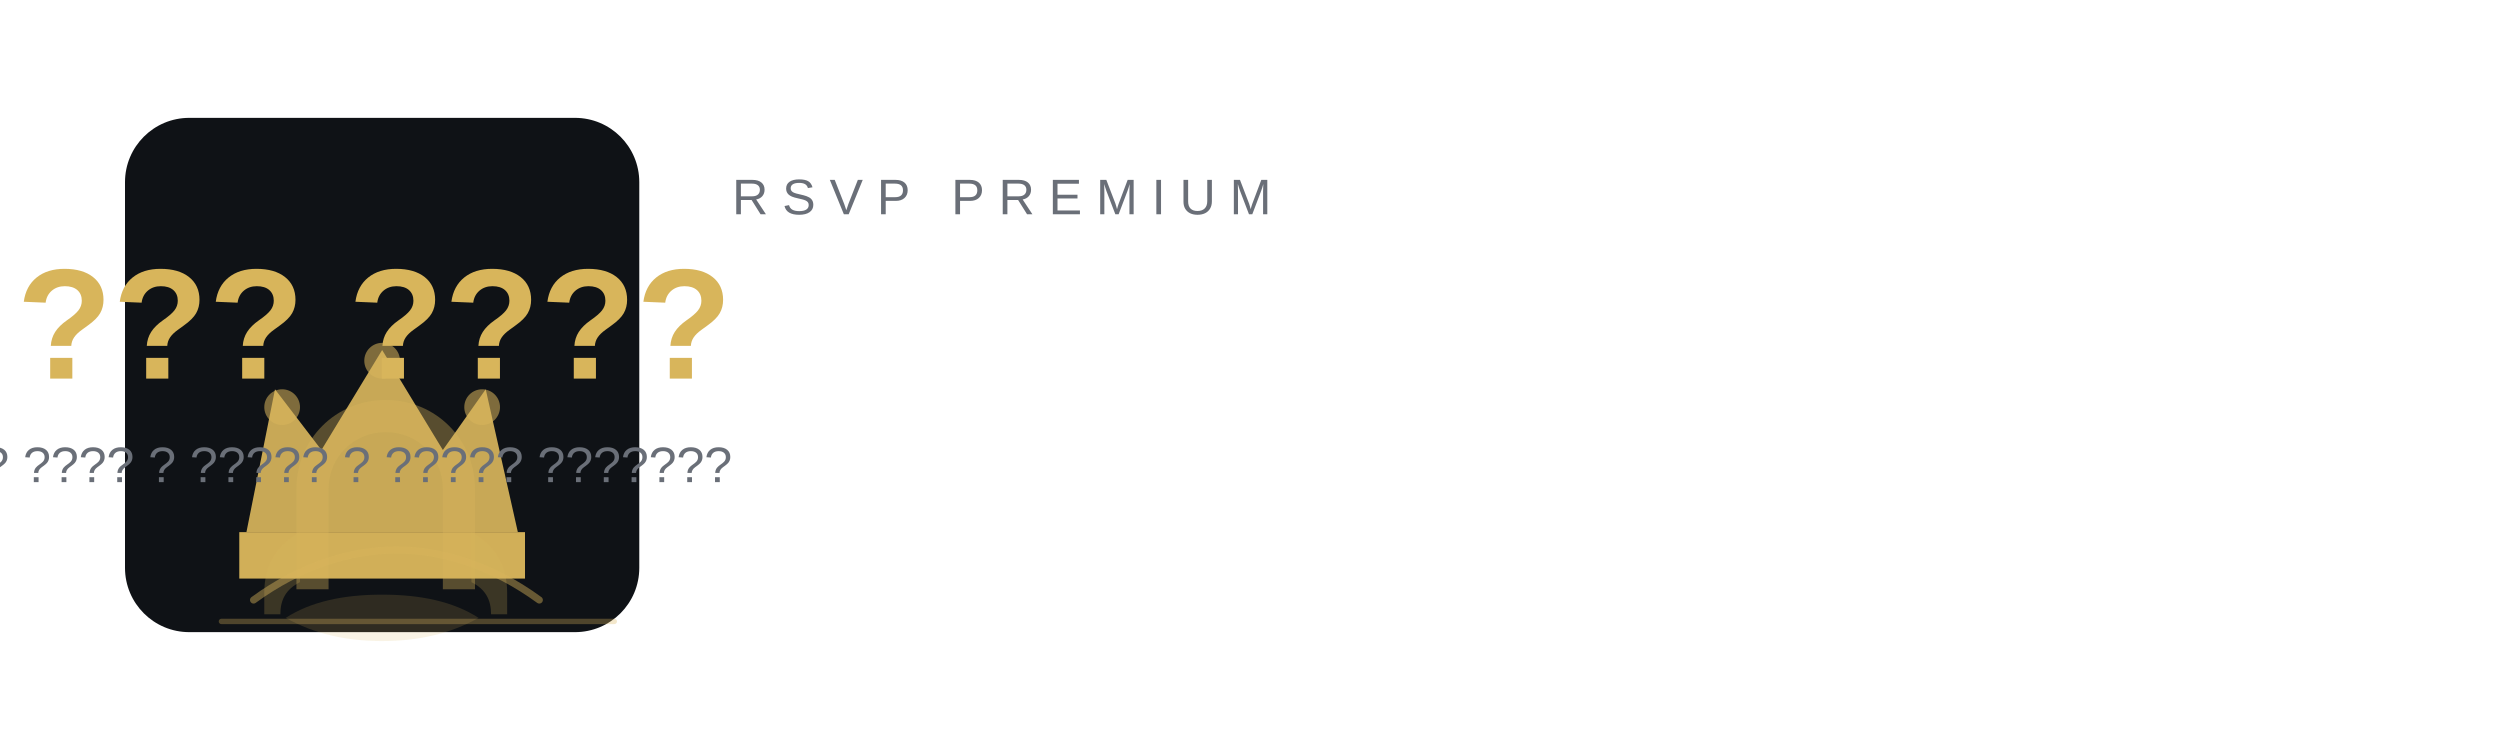
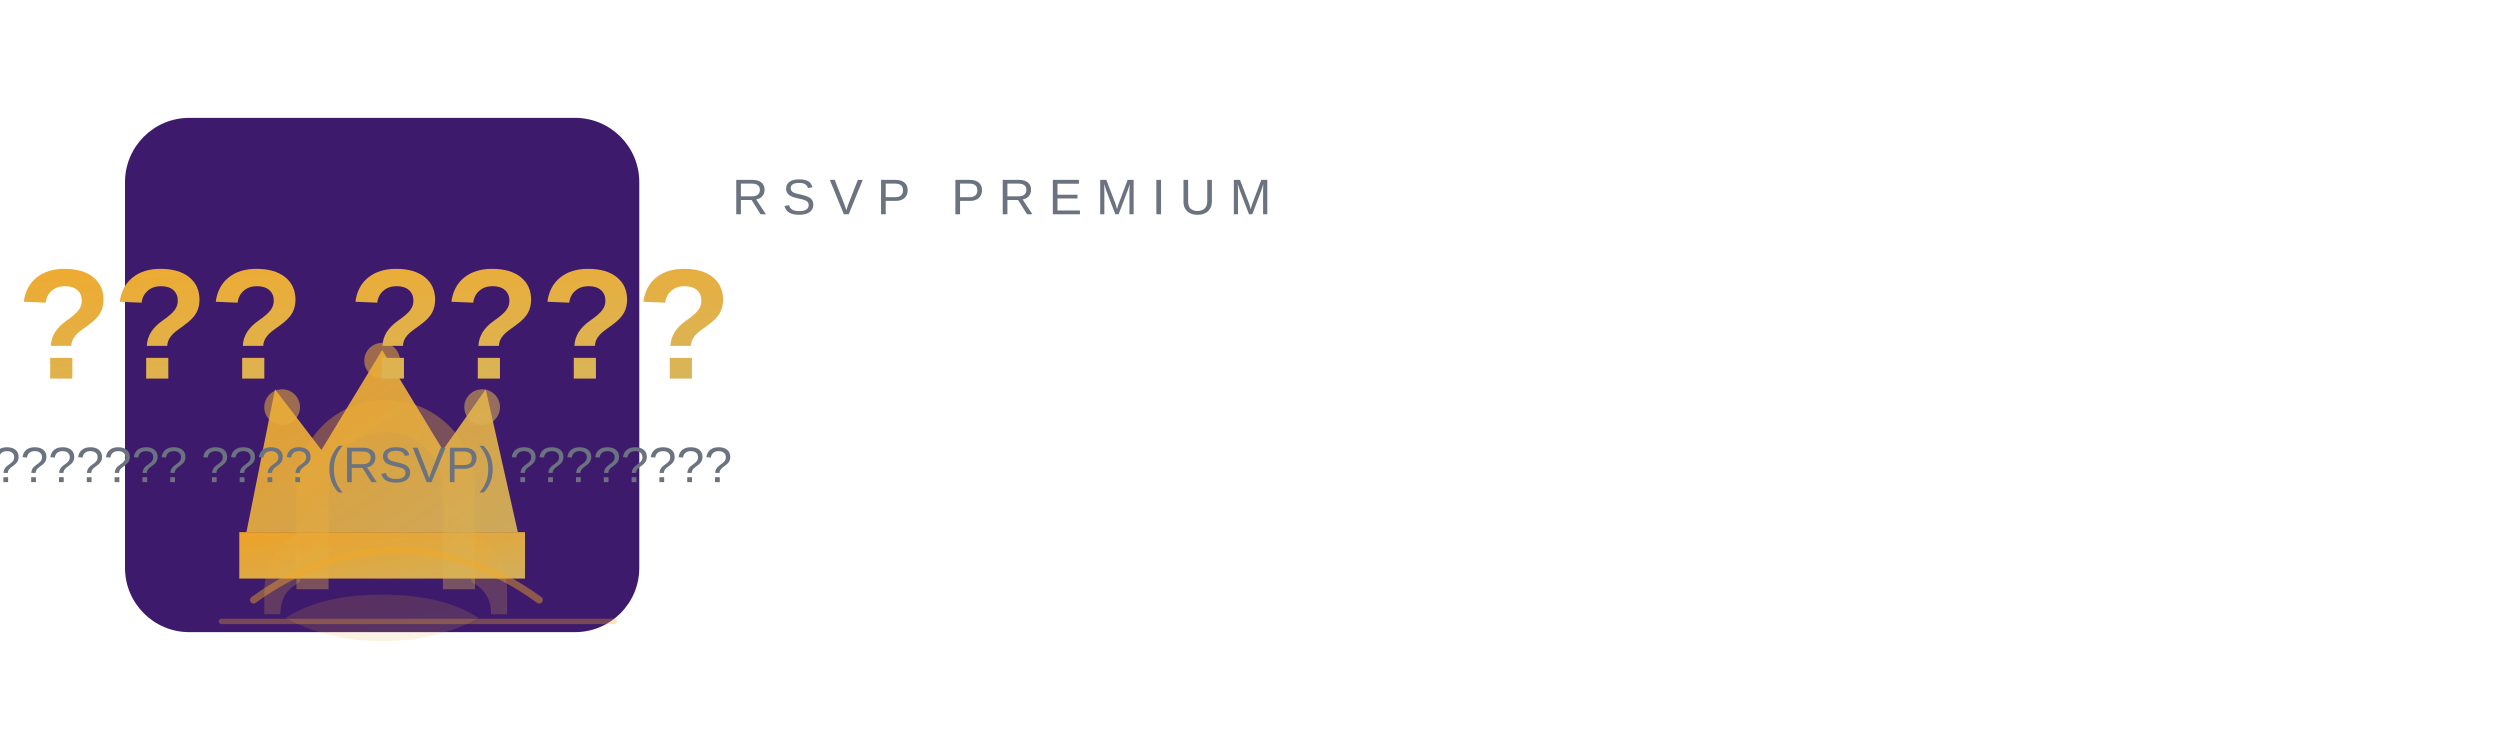
- <svg xmlns="http://www.w3.org/2000/svg" width="1400" height="420" viewBox="0 0 1400 420" role="img" aria-label="RSVP PREMIUM - הושבה כיד המלך">
+ <svg xmlns="http://www.w3.org/2000/svg" width="1400" height="420" viewBox="0 0 1400 420" role="img" aria-label="????? ??? ???? ? RSVP PREMIUM">
  <defs>
-     <style>
-       .gold { fill: #d8b55b; }
-       .ink { fill: #0f1216; }
-       .muted { fill: #6a6f78; }
-       .strokeGold { stroke: #d8b55b; }
-     </style>
+     <linearGradient id="goldGrad" x1="0%" y1="0%" x2="100%" y2="100%">
+       <stop offset="0%" stop-color="#F4A825" />
+       <stop offset="100%" stop-color="#d8b55b" />
+     </linearGradient>
  </defs>
  <g transform="translate(70,66)">
-     <rect x="0" y="0" width="288" height="288" rx="36" fill="#0f1216" />
+     <rect x="0" y="0" width="288" height="288" rx="36" fill="#3D1A6B" />
    <g transform="translate(32,34)">
-       <path class="gold" opacity="0.96" d="M32 198h160v26H32v-26Z" />
-       <path class="gold" opacity="0.92" d="M36 198 52 118 78 152 112 96 146 152 170 118 188 198 36 198Z" />
-       <path class="gold" opacity="0.55" d="M56 118a10 10 0 1 0 0.001 0ZM112 92a10 10 0 1 0 0.001 0ZM168 118a10 10 0 1 0 0.001 0Z" />
-       <path class="gold" opacity="0.36" d="M64 230v-56c0-28 22-50 50-50s50 22 50 50v56h-18v-56c0-18-14-32-32-32s-32 14-32 32v56H64Z" />
-       <path class="gold" opacity="0.22" d="M46 232c0-16 7-27 20-34v28c-8 4-11 10-11 18H46Z" />
-       <path class="gold" opacity="0.22" d="M182 232c0-16-7-27-20-34v28c8 4 11 10 11 18h9Z" />
-       <path class="gold" opacity="0.16" d="M58 246c14-9 32-13 54-13s40 4 54 13c-16 9-34 13-54 13s-38-4-54-13Z" />
-       <path class="strokeGold" opacity="0.44" d="M40 236c26-19 54-28 80-28s54 9 80 28" stroke-width="4" stroke-linecap="round" fill="none" />
-       <path class="strokeGold" opacity="0.32" d="M22 248h220" stroke-width="3" stroke-linecap="round" fill="none" />
+       <path fill="url(#goldGrad)" opacity="0.96" d="M32 198h160v26H32v-26Z" />
+       <path fill="url(#goldGrad)" opacity="0.92" d="M36 198 52 118 78 152 112 96 146 152 170 118 188 198 36 198Z" />
+       <path fill="url(#goldGrad)" opacity="0.55" d="M56 118a10 10 0 1 0 0.001 0ZM112 92a10 10 0 1 0 0.001 0ZM168 118a10 10 0 1 0 0.001 0Z" />
+       <path fill="url(#goldGrad)" opacity="0.36" d="M64 230v-56c0-28 22-50 50-50s50 22 50 50v56h-18v-56c0-18-14-32-32-32s-32 14-32 32v56H64Z" />
+       <path fill="url(#goldGrad)" opacity="0.22" d="M46 232c0-16 7-27 20-34v28c-8 4-11 10-11 18H46Z" />
+       <path fill="url(#goldGrad)" opacity="0.22" d="M182 232c0-16-7-27-20-34v28c8 4 11 10 11 18h9Z" />
+       <path fill="url(#goldGrad)" opacity="0.16" d="M58 246c14-9 32-13 54-13s40 4 54 13c-16 9-34 13-54 13s-38-4-54-13Z" />
+       <path stroke="#F4A825" opacity="0.44" d="M40 236c26-19 54-28 80-28s54 9 80 28" stroke-width="4" stroke-linecap="round" fill="none" />
+       <path stroke="#F4A825" opacity="0.32" d="M22 248h220" stroke-width="3" stroke-linecap="round" fill="none" />
    </g>
  </g>
  <g transform="translate(410,120)">
-     <text x="0" y="0" font-family="Heebo, Arial, sans-serif" font-size="28" letter-spacing="0.28em" class="muted">
+     <text x="0" y="0" font-family="Heebo, Arial, sans-serif" font-size="28" letter-spacing="0.28em" fill="#6B7280">
      RSVP PREMIUM
    </text>
-     <text x="0" y="92" font-family="Heebo, Arial, sans-serif" font-size="88" font-weight="800" class="gold" direction="rtl" unicode-bidi="plaintext">
+     <text x="0" y="92" font-family="Heebo, Arial, sans-serif" font-size="88" font-weight="800" fill="url(#goldGrad)" direction="rtl" unicode-bidi="plaintext">
      ????? ??? ????
    </text>
-     <text x="0" y="150" font-family="Heebo, Arial, sans-serif" font-size="28" class="muted" direction="rtl" unicode-bidi="plaintext">
-       ????? ??????? ? ?????? ???? ? ????? ? ????? ???????
+     <text x="0" y="150" font-family="Heebo, Arial, sans-serif" font-size="28" fill="#6B7280" direction="rtl" unicode-bidi="plaintext">
+       ?????? ????? ??????? ???? (RSVP) ????????
    </text>
  </g>
</svg>
